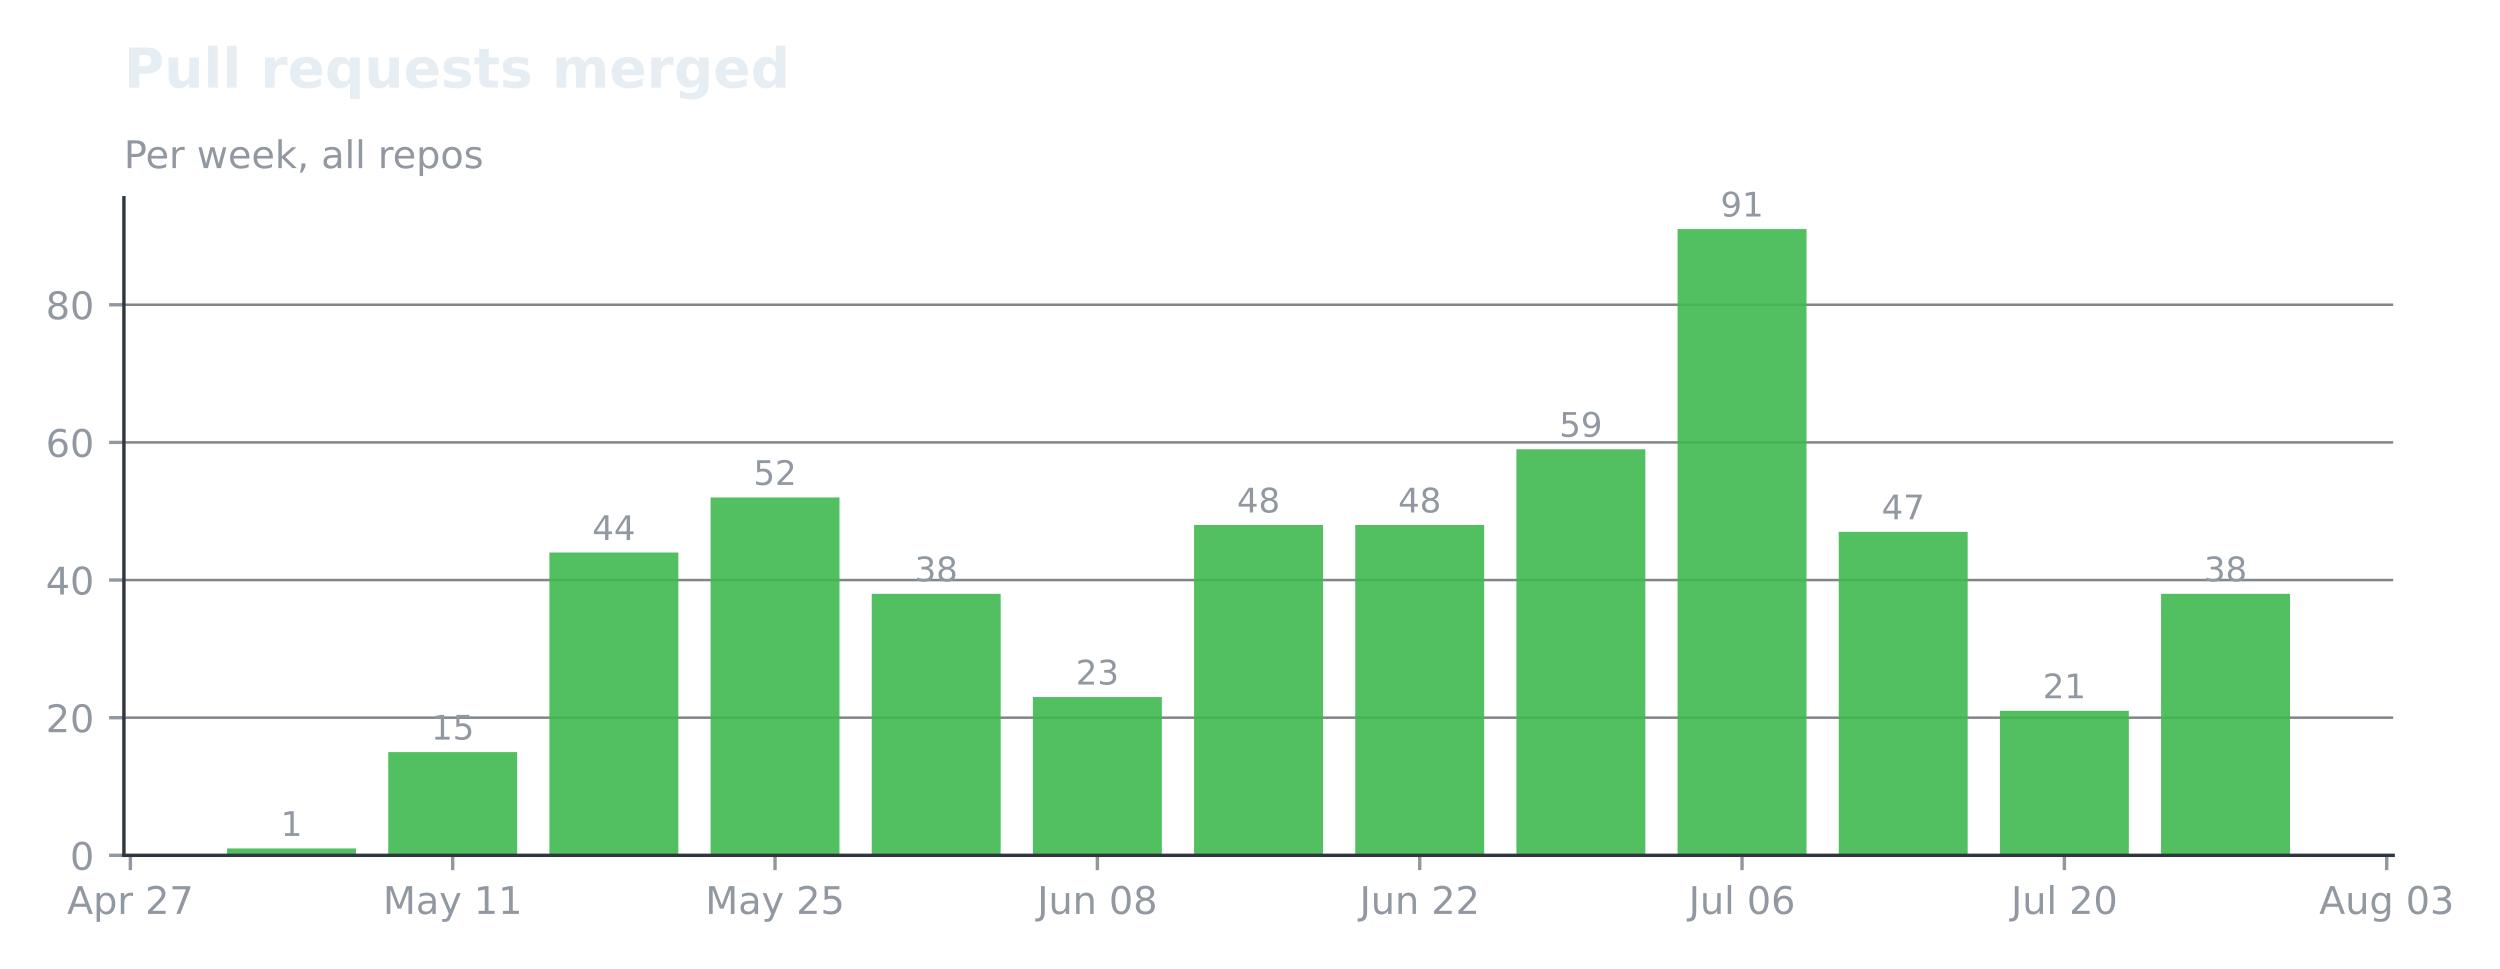
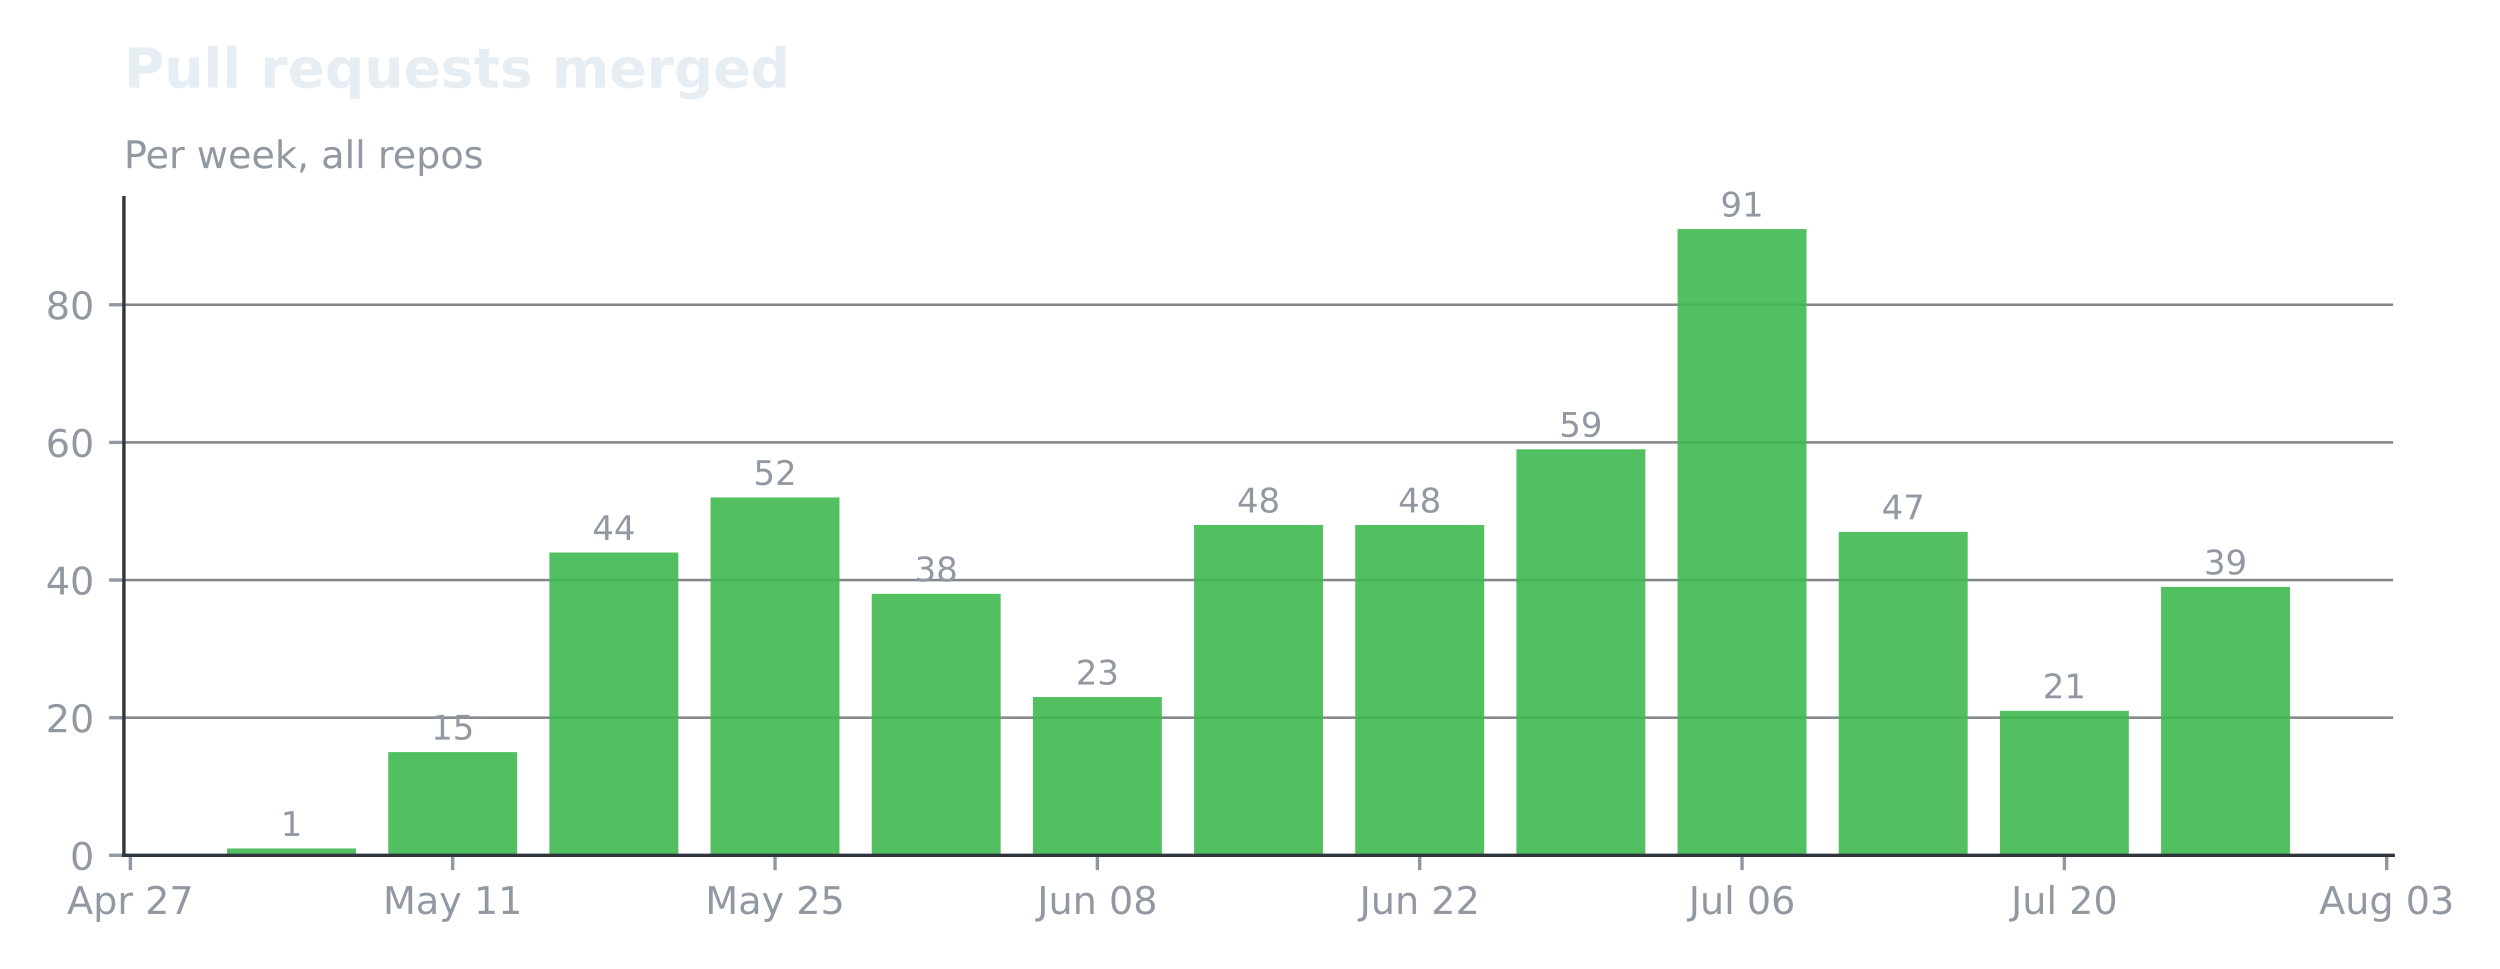
<svg xmlns="http://www.w3.org/2000/svg" xmlns:xlink="http://www.w3.org/1999/xlink" width="590.154pt" height="228.711pt" viewBox="0 0 590.154 228.711" version="1.1">
  <defs>
    <style type="text/css">*{stroke-linejoin: round; stroke-linecap: butt}</style>
  </defs>
  <g id="figure_1">
    <g id="patch_1">
      <path d="M 0 228.711  L 590.154 228.711  L 590.154 -0  L 0 -0  L 0 228.711  z " style="fill: none; opacity: 0" />
    </g>
    <g id="axes_1">
      <g id="patch_2">
        <path d="M 29.253 201.91  L 564.933 201.91  L 564.933 46.678  L 29.253 46.678  L 29.253 201.91  z " style="fill: none" />
      </g>
      <g id="matplotlib.axis_1">
        <g id="xtick_1">
          <g id="line2d_1">
            <defs>
-               <path id="m33a579d1f7" d="M 0 0  L 0 3.5  " style="stroke: #9198a1; stroke-width: 0.8" />
+               <path id="m5491153272" d="M 0 0  L 0 3.5  " style="stroke: #9198a1; stroke-width: 0.8" />
            </defs>
            <g>
-               <use xlink:href="#m33a579d1f7" x="30.774" y="201.91" style="fill: #9198a1; stroke: #9198a1; stroke-width: 0.8" />
+               <use xlink:href="#m5491153272" x="30.774" y="201.91" style="fill: #9198a1; stroke: #9198a1; stroke-width: 0.8" />
            </g>
          </g>
          <g id="text_1">
            <g style="fill: #9198a1" transform="translate(15.83291 215.7479) scale(0.09 -0.09)">
              <defs>
                <path id="DejaVuSans-24" d="M 2188 4044  L 1331 1722  L 3047 1722  L 2188 4044  z M 1831 4666  L 2547 4666  L 4325 0  L 3669 0  L 3244 1197  L 1141 1197  L 716 0  L 50 0  L 1831 4666  z " transform="scale(0.015625)" />
                <path id="DejaVuSans-53" d="M 1159 525  L 1159 -1331  L 581 -1331  L 581 3500  L 1159 3500  L 1159 2969  Q 1341 3281 1617 3432  Q 1894 3584 2278 3584  Q 2916 3584 3314 3078  Q 3713 2572 3713 1747  Q 3713 922 3314 415  Q 2916 -91 2278 -91  Q 1894 -91 1617 61  Q 1341 213 1159 525  z M 3116 1747  Q 3116 2381 2855 2742  Q 2594 3103 2138 3103  Q 1681 3103 1420 2742  Q 1159 2381 1159 1747  Q 1159 1113 1420 752  Q 1681 391 2138 391  Q 2594 391 2855 752  Q 3116 1113 3116 1747  z " transform="scale(0.015625)" />
                <path id="DejaVuSans-55" d="M 2631 2963  Q 2534 3019 2420 3045  Q 2306 3072 2169 3072  Q 1681 3072 1420 2755  Q 1159 2438 1159 1844  L 1159 0  L 581 0  L 581 3500  L 1159 3500  L 1159 2956  Q 1341 3275 1631 3429  Q 1922 3584 2338 3584  Q 2397 3584 2469 3576  Q 2541 3569 2628 3553  L 2631 2963  z " transform="scale(0.015625)" />
                <path id="DejaVuSans-3" transform="scale(0.015625)" />
                <path id="DejaVuSans-15" d="M 1228 531  L 3431 531  L 3431 0  L 469 0  L 469 531  Q 828 903 1448 1529  Q 2069 2156 2228 2338  Q 2531 2678 2651 2914  Q 2772 3150 2772 3378  Q 2772 3750 2511 3984  Q 2250 4219 1831 4219  Q 1534 4219 1204 4116  Q 875 4013 500 3803  L 500 4441  Q 881 4594 1212 4672  Q 1544 4750 1819 4750  Q 2544 4750 2975 4387  Q 3406 4025 3406 3419  Q 3406 3131 3298 2873  Q 3191 2616 2906 2266  Q 2828 2175 2409 1742  Q 1991 1309 1228 531  z " transform="scale(0.015625)" />
                <path id="DejaVuSans-1a" d="M 525 4666  L 3525 4666  L 3525 4397  L 1831 0  L 1172 0  L 2766 4134  L 525 4134  L 525 4666  z " transform="scale(0.015625)" />
              </defs>
              <use xlink:href="#DejaVuSans-24" />
              <use xlink:href="#DejaVuSans-53" transform="translate(68.40625 0)" />
              <use xlink:href="#DejaVuSans-55" transform="translate(131.8906 0)" />
              <use xlink:href="#DejaVuSans-3" transform="translate(173 0)" />
              <use xlink:href="#DejaVuSans-15" transform="translate(204.7812 0)" />
              <use xlink:href="#DejaVuSans-1a" transform="translate(268.4062 0)" />
            </g>
          </g>
        </g>
        <g id="xtick_2">
          <g id="line2d_2">
            <g>
-               <use xlink:href="#m33a579d1f7" x="106.865" y="201.91" style="fill: #9198a1; stroke: #9198a1; stroke-width: 0.8" />
+               <use xlink:href="#m5491153272" x="106.865" y="201.91" style="fill: #9198a1; stroke: #9198a1; stroke-width: 0.8" />
            </g>
          </g>
          <g id="text_2">
            <g style="fill: #9198a1" transform="translate(90.40507 215.7479) scale(0.09 -0.09)">
              <defs>
                <path id="DejaVuSans-30" d="M 628 4666  L 1569 4666  L 2759 1491  L 3956 4666  L 4897 4666  L 4897 0  L 4281 0  L 4281 4097  L 3078 897  L 2444 897  L 1241 4097  L 1241 0  L 628 0  L 628 4666  z " transform="scale(0.015625)" />
                <path id="DejaVuSans-44" d="M 2194 1759  Q 1497 1759 1228 1600  Q 959 1441 959 1056  Q 959 750 1161 570  Q 1363 391 1709 391  Q 2188 391 2477 730  Q 2766 1069 2766 1631  L 2766 1759  L 2194 1759  z M 3341 1997  L 3341 0  L 2766 0  L 2766 531  Q 2569 213 2275 61  Q 1981 -91 1556 -91  Q 1019 -91 701 211  Q 384 513 384 1019  Q 384 1609 779 1909  Q 1175 2209 1959 2209  L 2766 2209  L 2766 2266  Q 2766 2663 2505 2880  Q 2244 3097 1772 3097  Q 1472 3097 1187 3025  Q 903 2953 641 2809  L 641 3341  Q 956 3463 1253 3523  Q 1550 3584 1831 3584  Q 2591 3584 2966 3190  Q 3341 2797 3341 1997  z " transform="scale(0.015625)" />
                <path id="DejaVuSans-5c" d="M 2059 -325  Q 1816 -950 1584 -1140  Q 1353 -1331 966 -1331  L 506 -1331  L 506 -850  L 844 -850  Q 1081 -850 1212 -737  Q 1344 -625 1503 -206  L 1606 56  L 191 3500  L 800 3500  L 1894 763  L 2988 3500  L 3597 3500  L 2059 -325  z " transform="scale(0.015625)" />
                <path id="DejaVuSans-14" d="M 794 531  L 1825 531  L 1825 4091  L 703 3866  L 703 4441  L 1819 4666  L 2450 4666  L 2450 531  L 3481 531  L 3481 0  L 794 0  L 794 531  z " transform="scale(0.015625)" />
              </defs>
              <use xlink:href="#DejaVuSans-30" />
              <use xlink:href="#DejaVuSans-44" transform="translate(86.28125 0)" />
              <use xlink:href="#DejaVuSans-5c" transform="translate(147.5625 0)" />
              <use xlink:href="#DejaVuSans-3" transform="translate(206.75 0)" />
              <use xlink:href="#DejaVuSans-14" transform="translate(238.5312 0)" />
              <use xlink:href="#DejaVuSans-14" transform="translate(302.1562 0)" />
            </g>
          </g>
        </g>
        <g id="xtick_3">
          <g id="line2d_3">
            <g>
-               <use xlink:href="#m33a579d1f7" x="182.956" y="201.91" style="fill: #9198a1; stroke: #9198a1; stroke-width: 0.8" />
+               <use xlink:href="#m5491153272" x="182.956" y="201.91" style="fill: #9198a1; stroke: #9198a1; stroke-width: 0.8" />
            </g>
          </g>
          <g id="text_3">
            <g style="fill: #9198a1" transform="translate(166.496 215.7479) scale(0.09 -0.09)">
              <defs>
                <path id="DejaVuSans-18" d="M 691 4666  L 3169 4666  L 3169 4134  L 1269 4134  L 1269 2991  Q 1406 3038 1543 3061  Q 1681 3084 1819 3084  Q 2600 3084 3056 2656  Q 3513 2228 3513 1497  Q 3513 744 3044 326  Q 2575 -91 1722 -91  Q 1428 -91 1123 -41  Q 819 9 494 109  L 494 744  Q 775 591 1075 516  Q 1375 441 1709 441  Q 2250 441 2565 725  Q 2881 1009 2881 1497  Q 2881 1984 2565 2268  Q 2250 2553 1709 2553  Q 1456 2553 1204 2497  Q 953 2441 691 2322  L 691 4666  z " transform="scale(0.015625)" />
              </defs>
              <use xlink:href="#DejaVuSans-30" />
              <use xlink:href="#DejaVuSans-44" transform="translate(86.28125 0)" />
              <use xlink:href="#DejaVuSans-5c" transform="translate(147.5625 0)" />
              <use xlink:href="#DejaVuSans-3" transform="translate(206.75 0)" />
              <use xlink:href="#DejaVuSans-15" transform="translate(238.5312 0)" />
              <use xlink:href="#DejaVuSans-18" transform="translate(302.1562 0)" />
            </g>
          </g>
        </g>
        <g id="xtick_4">
          <g id="line2d_4">
            <g>
-               <use xlink:href="#m33a579d1f7" x="259.047" y="201.91" style="fill: #9198a1; stroke: #9198a1; stroke-width: 0.8" />
+               <use xlink:href="#m5491153272" x="259.047" y="201.91" style="fill: #9198a1; stroke: #9198a1; stroke-width: 0.8" />
            </g>
          </g>
          <g id="text_4">
            <g style="fill: #9198a1" transform="translate(244.8594 215.7479) scale(0.09 -0.09)">
              <defs>
                <path id="DejaVuSans-2d" d="M 628 4666  L 1259 4666  L 1259 325  Q 1259 -519 939 -900  Q 619 -1281 -91 -1281  L -331 -1281  L -331 -750  L -134 -750  Q 284 -750 456 -515  Q 628 -281 628 325  L 628 4666  z " transform="scale(0.015625)" />
                <path id="DejaVuSans-58" d="M 544 1381  L 544 3500  L 1119 3500  L 1119 1403  Q 1119 906 1312 657  Q 1506 409 1894 409  Q 2359 409 2629 706  Q 2900 1003 2900 1516  L 2900 3500  L 3475 3500  L 3475 0  L 2900 0  L 2900 538  Q 2691 219 2414 64  Q 2138 -91 1772 -91  Q 1169 -91 856 284  Q 544 659 544 1381  z M 1991 3584  L 1991 3584  z " transform="scale(0.015625)" />
                <path id="DejaVuSans-51" d="M 3513 2113  L 3513 0  L 2938 0  L 2938 2094  Q 2938 2591 2744 2837  Q 2550 3084 2163 3084  Q 1697 3084 1428 2787  Q 1159 2491 1159 1978  L 1159 0  L 581 0  L 581 3500  L 1159 3500  L 1159 2956  Q 1366 3272 1645 3428  Q 1925 3584 2291 3584  Q 2894 3584 3203 3211  Q 3513 2838 3513 2113  z " transform="scale(0.015625)" />
                <path id="DejaVuSans-13" d="M 2034 4250  Q 1547 4250 1301 3770  Q 1056 3291 1056 2328  Q 1056 1369 1301 889  Q 1547 409 2034 409  Q 2525 409 2770 889  Q 3016 1369 3016 2328  Q 3016 3291 2770 3770  Q 2525 4250 2034 4250  z M 2034 4750  Q 2819 4750 3233 4129  Q 3647 3509 3647 2328  Q 3647 1150 3233 529  Q 2819 -91 2034 -91  Q 1250 -91 836 529  Q 422 1150 422 2328  Q 422 3509 836 4129  Q 1250 4750 2034 4750  z " transform="scale(0.015625)" />
                <path id="DejaVuSans-1b" d="M 2034 2216  Q 1584 2216 1326 1975  Q 1069 1734 1069 1313  Q 1069 891 1326 650  Q 1584 409 2034 409  Q 2484 409 2743 651  Q 3003 894 3003 1313  Q 3003 1734 2745 1975  Q 2488 2216 2034 2216  z M 1403 2484  Q 997 2584 770 2862  Q 544 3141 544 3541  Q 544 4100 942 4425  Q 1341 4750 2034 4750  Q 2731 4750 3128 4425  Q 3525 4100 3525 3541  Q 3525 3141 3298 2862  Q 3072 2584 2669 2484  Q 3125 2378 3379 2068  Q 3634 1759 3634 1313  Q 3634 634 3220 271  Q 2806 -91 2034 -91  Q 1263 -91 848 271  Q 434 634 434 1313  Q 434 1759 690 2068  Q 947 2378 1403 2484  z M 1172 3481  Q 1172 3119 1398 2916  Q 1625 2713 2034 2713  Q 2441 2713 2670 2916  Q 2900 3119 2900 3481  Q 2900 3844 2670 4047  Q 2441 4250 2034 4250  Q 1625 4250 1398 4047  Q 1172 3844 1172 3481  z " transform="scale(0.015625)" />
              </defs>
              <use xlink:href="#DejaVuSans-2d" />
              <use xlink:href="#DejaVuSans-58" transform="translate(29.5 0)" />
              <use xlink:href="#DejaVuSans-51" transform="translate(92.875 0)" />
              <use xlink:href="#DejaVuSans-3" transform="translate(156.25 0)" />
              <use xlink:href="#DejaVuSans-13" transform="translate(188.0312 0)" />
              <use xlink:href="#DejaVuSans-1b" transform="translate(251.6562 0)" />
            </g>
          </g>
        </g>
        <g id="xtick_5">
          <g id="line2d_5">
            <g>
-               <use xlink:href="#m33a579d1f7" x="335.138" y="201.91" style="fill: #9198a1; stroke: #9198a1; stroke-width: 0.8" />
+               <use xlink:href="#m5491153272" x="335.138" y="201.91" style="fill: #9198a1; stroke: #9198a1; stroke-width: 0.8" />
            </g>
          </g>
          <g id="text_5">
            <g style="fill: #9198a1" transform="translate(320.9503 215.7479) scale(0.09 -0.09)">
              <use xlink:href="#DejaVuSans-2d" />
              <use xlink:href="#DejaVuSans-58" transform="translate(29.5 0)" />
              <use xlink:href="#DejaVuSans-51" transform="translate(92.875 0)" />
              <use xlink:href="#DejaVuSans-3" transform="translate(156.25 0)" />
              <use xlink:href="#DejaVuSans-15" transform="translate(188.0312 0)" />
              <use xlink:href="#DejaVuSans-15" transform="translate(251.6562 0)" />
            </g>
          </g>
        </g>
        <g id="xtick_6">
          <g id="line2d_6">
            <g>
-               <use xlink:href="#m33a579d1f7" x="411.229" y="201.91" style="fill: #9198a1; stroke: #9198a1; stroke-width: 0.8" />
+               <use xlink:href="#m5491153272" x="411.229" y="201.91" style="fill: #9198a1; stroke: #9198a1; stroke-width: 0.8" />
            </g>
          </g>
          <g id="text_6">
            <g style="fill: #9198a1" transform="translate(398.6429 215.7486) scale(0.09 -0.09)">
              <defs>
                <path id="DejaVuSans-4f" d="M 603 4863  L 1178 4863  L 1178 0  L 603 0  L 603 4863  z " transform="scale(0.015625)" />
                <path id="DejaVuSans-19" d="M 2113 2584  Q 1688 2584 1439 2293  Q 1191 2003 1191 1497  Q 1191 994 1439 701  Q 1688 409 2113 409  Q 2538 409 2786 701  Q 3034 994 3034 1497  Q 3034 2003 2786 2293  Q 2538 2584 2113 2584  z M 3366 4563  L 3366 3988  Q 3128 4100 2886 4159  Q 2644 4219 2406 4219  Q 1781 4219 1451 3797  Q 1122 3375 1075 2522  Q 1259 2794 1537 2939  Q 1816 3084 2150 3084  Q 2853 3084 3261 2657  Q 3669 2231 3669 1497  Q 3669 778 3244 343  Q 2819 -91 2113 -91  Q 1303 -91 875 529  Q 447 1150 447 2328  Q 447 3434 972 4092  Q 1497 4750 2381 4750  Q 2619 4750 2861 4703  Q 3103 4656 3366 4563  z " transform="scale(0.015625)" />
              </defs>
              <use xlink:href="#DejaVuSans-2d" />
              <use xlink:href="#DejaVuSans-58" transform="translate(29.5 0)" />
              <use xlink:href="#DejaVuSans-4f" transform="translate(92.875 0)" />
              <use xlink:href="#DejaVuSans-3" transform="translate(120.6562 0)" />
              <use xlink:href="#DejaVuSans-13" transform="translate(152.4375 0)" />
              <use xlink:href="#DejaVuSans-19" transform="translate(216.0625 0)" />
            </g>
          </g>
        </g>
        <g id="xtick_7">
          <g id="line2d_7">
            <g>
-               <use xlink:href="#m33a579d1f7" x="487.32" y="201.91" style="fill: #9198a1; stroke: #9198a1; stroke-width: 0.8" />
+               <use xlink:href="#m5491153272" x="487.32" y="201.91" style="fill: #9198a1; stroke: #9198a1; stroke-width: 0.8" />
            </g>
          </g>
          <g id="text_7">
            <g style="fill: #9198a1" transform="translate(474.7338 215.7486) scale(0.09 -0.09)">
              <use xlink:href="#DejaVuSans-2d" />
              <use xlink:href="#DejaVuSans-58" transform="translate(29.5 0)" />
              <use xlink:href="#DejaVuSans-4f" transform="translate(92.875 0)" />
              <use xlink:href="#DejaVuSans-3" transform="translate(120.6562 0)" />
              <use xlink:href="#DejaVuSans-15" transform="translate(152.4375 0)" />
              <use xlink:href="#DejaVuSans-13" transform="translate(216.0625 0)" />
            </g>
          </g>
        </g>
        <g id="xtick_8">
          <g id="line2d_8">
            <g>
-               <use xlink:href="#m33a579d1f7" x="563.411" y="201.91" style="fill: #9198a1; stroke: #9198a1; stroke-width: 0.8" />
+               <use xlink:href="#m5491153272" x="563.411" y="201.91" style="fill: #9198a1; stroke: #9198a1; stroke-width: 0.8" />
            </g>
          </g>
          <g id="text_8">
            <g style="fill: #9198a1" transform="translate(547.4673 215.7479) scale(0.09 -0.09)">
              <defs>
                <path id="DejaVuSans-4a" d="M 2906 1791  Q 2906 2416 2648 2759  Q 2391 3103 1925 3103  Q 1463 3103 1205 2759  Q 947 2416 947 1791  Q 947 1169 1205 825  Q 1463 481 1925 481  Q 2391 481 2648 825  Q 2906 1169 2906 1791  z M 3481 434  Q 3481 -459 3084 -895  Q 2688 -1331 1869 -1331  Q 1566 -1331 1297 -1286  Q 1028 -1241 775 -1147  L 775 -588  Q 1028 -725 1275 -790  Q 1522 -856 1778 -856  Q 2344 -856 2625 -561  Q 2906 -266 2906 331  L 2906 616  Q 2728 306 2450 153  Q 2172 0 1784 0  Q 1141 0 747 490  Q 353 981 353 1791  Q 353 2603 747 3093  Q 1141 3584 1784 3584  Q 2172 3584 2450 3431  Q 2728 3278 2906 2969  L 2906 3500  L 3481 3500  L 3481 434  z " transform="scale(0.015625)" />
                <path id="DejaVuSans-16" d="M 2597 2516  Q 3050 2419 3304 2112  Q 3559 1806 3559 1356  Q 3559 666 3084 287  Q 2609 -91 1734 -91  Q 1441 -91 1130 -33  Q 819 25 488 141  L 488 750  Q 750 597 1062 519  Q 1375 441 1716 441  Q 2309 441 2620 675  Q 2931 909 2931 1356  Q 2931 1769 2642 2001  Q 2353 2234 1838 2234  L 1294 2234  L 1294 2753  L 1863 2753  Q 2328 2753 2575 2939  Q 2822 3125 2822 3475  Q 2822 3834 2567 4026  Q 2313 4219 1838 4219  Q 1578 4219 1281 4162  Q 984 4106 628 3988  L 628 4550  Q 988 4650 1302 4700  Q 1616 4750 1894 4750  Q 2613 4750 3031 4423  Q 3450 4097 3450 3541  Q 3450 3153 3228 2886  Q 3006 2619 2597 2516  z " transform="scale(0.015625)" />
              </defs>
              <use xlink:href="#DejaVuSans-24" />
              <use xlink:href="#DejaVuSans-58" transform="translate(68.40625 0)" />
              <use xlink:href="#DejaVuSans-4a" transform="translate(131.7812 0)" />
              <use xlink:href="#DejaVuSans-3" transform="translate(195.2656 0)" />
              <use xlink:href="#DejaVuSans-13" transform="translate(227.0469 0)" />
              <use xlink:href="#DejaVuSans-16" transform="translate(290.6719 0)" />
            </g>
          </g>
        </g>
      </g>
      <g id="matplotlib.axis_2">
        <g id="ytick_1">
          <g id="line2d_9">
-             <path d="M 29.253 201.91  L 564.933 201.91  " clip-path="url(#p645b3ab4ba)" style="fill: none; stroke: #30363d; stroke-opacity: 0.6; stroke-width: 0.6; stroke-linecap: square" />
+             <path d="M 29.253 201.91  L 564.933 201.91  " clip-path="url(#p26907ecb6c)" style="fill: none; stroke: #30363d; stroke-opacity: 0.6; stroke-width: 0.6; stroke-linecap: square" />
          </g>
          <g id="line2d_10">
            <defs>
-               <path id="ma29fd2437d" d="M 0 0  L -3.5 0  " style="stroke: #9198a1; stroke-width: 0.8" />
+               <path id="m7b99472237" d="M 0 0  L -3.5 0  " style="stroke: #9198a1; stroke-width: 0.8" />
            </defs>
            <g>
-               <use xlink:href="#ma29fd2437d" x="29.253" y="201.91" style="fill: #9198a1; stroke: #9198a1; stroke-width: 0.8" />
+               <use xlink:href="#m7b99472237" x="29.253" y="201.91" style="fill: #9198a1; stroke: #9198a1; stroke-width: 0.8" />
            </g>
          </g>
          <g id="text_9">
            <g style="fill: #9198a1" transform="translate(16.52625 205.3289) scale(0.09 -0.09)">
              <use xlink:href="#DejaVuSans-13" />
            </g>
          </g>
        </g>
        <g id="ytick_2">
          <g id="line2d_11">
-             <path d="M 29.253 169.418  L 564.933 169.418  " clip-path="url(#p645b3ab4ba)" style="fill: none; stroke: #30363d; stroke-opacity: 0.6; stroke-width: 0.6; stroke-linecap: square" />
+             <path d="M 29.253 169.418  L 564.933 169.418  " clip-path="url(#p26907ecb6c)" style="fill: none; stroke: #30363d; stroke-opacity: 0.6; stroke-width: 0.6; stroke-linecap: square" />
          </g>
          <g id="line2d_12">
            <g>
-               <use xlink:href="#ma29fd2437d" x="29.253" y="169.418" style="fill: #9198a1; stroke: #9198a1; stroke-width: 0.8" />
+               <use xlink:href="#m7b99472237" x="29.253" y="169.418" style="fill: #9198a1; stroke: #9198a1; stroke-width: 0.8" />
            </g>
          </g>
          <g id="text_10">
            <g style="fill: #9198a1" transform="translate(10.8 172.8366) scale(0.09 -0.09)">
              <use xlink:href="#DejaVuSans-15" />
              <use xlink:href="#DejaVuSans-13" transform="translate(63.625 0)" />
            </g>
          </g>
        </g>
        <g id="ytick_3">
          <g id="line2d_13">
-             <path d="M 29.253 136.925  L 564.933 136.925  " clip-path="url(#p645b3ab4ba)" style="fill: none; stroke: #30363d; stroke-opacity: 0.6; stroke-width: 0.6; stroke-linecap: square" />
+             <path d="M 29.253 136.925  L 564.933 136.925  " clip-path="url(#p26907ecb6c)" style="fill: none; stroke: #30363d; stroke-opacity: 0.6; stroke-width: 0.6; stroke-linecap: square" />
          </g>
          <g id="line2d_14">
            <g>
-               <use xlink:href="#ma29fd2437d" x="29.253" y="136.925" style="fill: #9198a1; stroke: #9198a1; stroke-width: 0.8" />
+               <use xlink:href="#m7b99472237" x="29.253" y="136.925" style="fill: #9198a1; stroke: #9198a1; stroke-width: 0.8" />
            </g>
          </g>
          <g id="text_11">
            <g style="fill: #9198a1" transform="translate(10.8 140.3443) scale(0.09 -0.09)">
              <defs>
                <path id="DejaVuSans-17" d="M 2419 4116  L 825 1625  L 2419 1625  L 2419 4116  z M 2253 4666  L 3047 4666  L 3047 1625  L 3713 1625  L 3713 1100  L 3047 1100  L 3047 0  L 2419 0  L 2419 1100  L 313 1100  L 313 1709  L 2253 4666  z " transform="scale(0.015625)" />
              </defs>
              <use xlink:href="#DejaVuSans-17" />
              <use xlink:href="#DejaVuSans-13" transform="translate(63.625 0)" />
            </g>
          </g>
        </g>
        <g id="ytick_4">
          <g id="line2d_15">
-             <path d="M 29.253 104.433  L 564.933 104.433  " clip-path="url(#p645b3ab4ba)" style="fill: none; stroke: #30363d; stroke-opacity: 0.6; stroke-width: 0.6; stroke-linecap: square" />
+             <path d="M 29.253 104.433  L 564.933 104.433  " clip-path="url(#p26907ecb6c)" style="fill: none; stroke: #30363d; stroke-opacity: 0.6; stroke-width: 0.6; stroke-linecap: square" />
          </g>
          <g id="line2d_16">
            <g>
-               <use xlink:href="#ma29fd2437d" x="29.253" y="104.433" style="fill: #9198a1; stroke: #9198a1; stroke-width: 0.8" />
+               <use xlink:href="#m7b99472237" x="29.253" y="104.433" style="fill: #9198a1; stroke: #9198a1; stroke-width: 0.8" />
            </g>
          </g>
          <g id="text_12">
            <g style="fill: #9198a1" transform="translate(10.8 107.852) scale(0.09 -0.09)">
              <use xlink:href="#DejaVuSans-19" />
              <use xlink:href="#DejaVuSans-13" transform="translate(63.625 0)" />
            </g>
          </g>
        </g>
        <g id="ytick_5">
          <g id="line2d_17">
-             <path d="M 29.253 71.941  L 564.933 71.941  " clip-path="url(#p645b3ab4ba)" style="fill: none; stroke: #30363d; stroke-opacity: 0.6; stroke-width: 0.6; stroke-linecap: square" />
+             <path d="M 29.253 71.941  L 564.933 71.941  " clip-path="url(#p26907ecb6c)" style="fill: none; stroke: #30363d; stroke-opacity: 0.6; stroke-width: 0.6; stroke-linecap: square" />
          </g>
          <g id="line2d_18">
            <g>
-               <use xlink:href="#ma29fd2437d" x="29.253" y="71.941" style="fill: #9198a1; stroke: #9198a1; stroke-width: 0.8" />
+               <use xlink:href="#m7b99472237" x="29.253" y="71.941" style="fill: #9198a1; stroke: #9198a1; stroke-width: 0.8" />
            </g>
          </g>
          <g id="text_13">
            <g style="fill: #9198a1" transform="translate(10.8 75.35968) scale(0.09 -0.09)">
              <use xlink:href="#DejaVuSans-1b" />
              <use xlink:href="#DejaVuSans-13" transform="translate(63.625 0)" />
            </g>
          </g>
        </g>
      </g>
      <g id="patch_3">
-         <path d="M 53.602 201.91  L 84.038 201.91  L 84.038 200.285  L 53.602 200.285  z " clip-path="url(#p645b3ab4ba)" style="fill: #3fb950; opacity: 0.9" />
+         <path d="M 53.602 201.91  L 84.038 201.91  L 84.038 200.285  L 53.602 200.285  z " clip-path="url(#p26907ecb6c)" style="fill: #3fb950; opacity: 0.9" />
      </g>
      <g id="patch_4">
-         <path d="M 91.647 201.91  L 122.083 201.91  L 122.083 177.541  L 91.647 177.541  z " clip-path="url(#p645b3ab4ba)" style="fill: #3fb950; opacity: 0.9" />
+         <path d="M 91.647 201.91  L 122.083 201.91  L 122.083 177.541  L 91.647 177.541  z " clip-path="url(#p26907ecb6c)" style="fill: #3fb950; opacity: 0.9" />
      </g>
      <g id="patch_5">
-         <path d="M 129.692 201.91  L 160.129 201.91  L 160.129 130.427  L 129.692 130.427  z " clip-path="url(#p645b3ab4ba)" style="fill: #3fb950; opacity: 0.9" />
+         <path d="M 129.692 201.91  L 160.129 201.91  L 160.129 130.427  L 129.692 130.427  z " clip-path="url(#p26907ecb6c)" style="fill: #3fb950; opacity: 0.9" />
      </g>
      <g id="patch_6">
-         <path d="M 167.738 201.91  L 198.174 201.91  L 198.174 117.43  L 167.738 117.43  z " clip-path="url(#p645b3ab4ba)" style="fill: #3fb950; opacity: 0.9" />
+         <path d="M 167.738 201.91  L 198.174 201.91  L 198.174 117.43  L 167.738 117.43  z " clip-path="url(#p26907ecb6c)" style="fill: #3fb950; opacity: 0.9" />
      </g>
      <g id="patch_7">
-         <path d="M 205.783 201.91  L 236.22 201.91  L 236.22 140.175  L 205.783 140.175  z " clip-path="url(#p645b3ab4ba)" style="fill: #3fb950; opacity: 0.9" />
+         <path d="M 205.783 201.91  L 236.22 201.91  L 236.22 140.175  L 205.783 140.175  z " clip-path="url(#p26907ecb6c)" style="fill: #3fb950; opacity: 0.9" />
      </g>
      <g id="patch_8">
-         <path d="M 243.829 201.91  L 274.265 201.91  L 274.265 164.544  L 243.829 164.544  z " clip-path="url(#p645b3ab4ba)" style="fill: #3fb950; opacity: 0.9" />
+         <path d="M 243.829 201.91  L 274.265 201.91  L 274.265 164.544  L 243.829 164.544  z " clip-path="url(#p26907ecb6c)" style="fill: #3fb950; opacity: 0.9" />
      </g>
      <g id="patch_9">
-         <path d="M 281.874 201.91  L 312.311 201.91  L 312.311 123.928  L 281.874 123.928  z " clip-path="url(#p645b3ab4ba)" style="fill: #3fb950; opacity: 0.9" />
+         <path d="M 281.874 201.91  L 312.311 201.91  L 312.311 123.928  L 281.874 123.928  z " clip-path="url(#p26907ecb6c)" style="fill: #3fb950; opacity: 0.9" />
      </g>
      <g id="patch_10">
-         <path d="M 319.92 201.91  L 350.356 201.91  L 350.356 123.928  L 319.92 123.928  z " clip-path="url(#p645b3ab4ba)" style="fill: #3fb950; opacity: 0.9" />
+         <path d="M 319.92 201.91  L 350.356 201.91  L 350.356 123.928  L 319.92 123.928  z " clip-path="url(#p26907ecb6c)" style="fill: #3fb950; opacity: 0.9" />
      </g>
      <g id="patch_11">
-         <path d="M 357.965 201.91  L 388.402 201.91  L 388.402 106.058  L 357.965 106.058  z " clip-path="url(#p645b3ab4ba)" style="fill: #3fb950; opacity: 0.9" />
+         <path d="M 357.965 201.91  L 388.402 201.91  L 388.402 106.058  L 357.965 106.058  z " clip-path="url(#p26907ecb6c)" style="fill: #3fb950; opacity: 0.9" />
      </g>
      <g id="patch_12">
-         <path d="M 396.011 201.91  L 426.447 201.91  L 426.447 54.07  L 396.011 54.07  z " clip-path="url(#p645b3ab4ba)" style="fill: #3fb950; opacity: 0.9" />
+         <path d="M 396.011 201.91  L 426.447 201.91  L 426.447 54.07  L 396.011 54.07  z " clip-path="url(#p26907ecb6c)" style="fill: #3fb950; opacity: 0.9" />
      </g>
      <g id="patch_13">
-         <path d="M 434.056 201.91  L 464.493 201.91  L 464.493 125.553  L 434.056 125.553  z " clip-path="url(#p645b3ab4ba)" style="fill: #3fb950; opacity: 0.9" />
+         <path d="M 434.056 201.91  L 464.493 201.91  L 464.493 125.553  L 434.056 125.553  z " clip-path="url(#p26907ecb6c)" style="fill: #3fb950; opacity: 0.9" />
      </g>
      <g id="patch_14">
-         <path d="M 472.102 201.91  L 502.538 201.91  L 502.538 167.793  L 472.102 167.793  z " clip-path="url(#p645b3ab4ba)" style="fill: #3fb950; opacity: 0.9" />
+         <path d="M 472.102 201.91  L 502.538 201.91  L 502.538 167.793  L 472.102 167.793  z " clip-path="url(#p26907ecb6c)" style="fill: #3fb950; opacity: 0.9" />
      </g>
      <g id="patch_15">
-         <path d="M 510.147 201.91  L 540.583 201.91  L 540.583 140.175  L 510.147 140.175  z " clip-path="url(#p645b3ab4ba)" style="fill: #3fb950; opacity: 0.9" />
+         <path d="M 510.147 201.91  L 540.583 201.91  L 540.583 138.55  L 510.147 138.55  z " clip-path="url(#p26907ecb6c)" style="fill: #3fb950; opacity: 0.9" />
      </g>
      <g id="patch_16">
        <path d="M 29.253 201.91  L 29.253 46.678  " style="fill: none; stroke: #30363d; stroke-width: 0.8; stroke-linejoin: miter; stroke-linecap: square" />
      </g>
      <g id="patch_17">
        <path d="M 29.253 201.91  L 564.933 201.91  " style="fill: none; stroke: #30363d; stroke-width: 0.8; stroke-linejoin: miter; stroke-linecap: square" />
      </g>
      <g id="text_14">
        <g style="fill: #9198a1" transform="translate(66.27477 197.3286) scale(0.08 -0.08)">
          <use xlink:href="#DejaVuSans-14" />
        </g>
      </g>
      <g id="text_15">
        <g style="fill: #9198a1" transform="translate(101.7752 174.5839) scale(0.08 -0.08)">
          <use xlink:href="#DejaVuSans-14" />
          <use xlink:href="#DejaVuSans-18" transform="translate(63.625 0)" />
        </g>
      </g>
      <g id="text_16">
        <g style="fill: #9198a1" transform="translate(139.8207 127.4701) scale(0.08 -0.08)">
          <use xlink:href="#DejaVuSans-17" />
          <use xlink:href="#DejaVuSans-17" transform="translate(63.625 0)" />
        </g>
      </g>
      <g id="text_17">
        <g style="fill: #9198a1" transform="translate(177.8661 114.4732) scale(0.08 -0.08)">
          <use xlink:href="#DejaVuSans-18" />
          <use xlink:href="#DejaVuSans-15" transform="translate(63.625 0)" />
        </g>
      </g>
      <g id="text_18">
        <g style="fill: #9198a1" transform="translate(215.9116 137.2178) scale(0.08 -0.08)">
          <use xlink:href="#DejaVuSans-16" />
          <use xlink:href="#DejaVuSans-1b" transform="translate(63.625 0)" />
        </g>
      </g>
      <g id="text_19">
        <g style="fill: #9198a1" transform="translate(253.957 161.587) scale(0.08 -0.08)">
          <use xlink:href="#DejaVuSans-15" />
          <use xlink:href="#DejaVuSans-16" transform="translate(63.625 0)" />
        </g>
      </g>
      <g id="text_20">
        <g style="fill: #9198a1" transform="translate(292.0025 120.9716) scale(0.08 -0.08)">
          <use xlink:href="#DejaVuSans-17" />
          <use xlink:href="#DejaVuSans-1b" transform="translate(63.625 0)" />
        </g>
      </g>
      <g id="text_21">
        <g style="fill: #9198a1" transform="translate(330.048 120.9716) scale(0.08 -0.08)">
          <use xlink:href="#DejaVuSans-17" />
          <use xlink:href="#DejaVuSans-1b" transform="translate(63.625 0)" />
        </g>
      </g>
      <g id="text_22">
        <g style="fill: #9198a1" transform="translate(368.0934 103.1009) scale(0.08 -0.08)">
          <defs>
            <path id="DejaVuSans-1c" d="M 703 97  L 703 672  Q 941 559 1184 500  Q 1428 441 1663 441  Q 2288 441 2617 861  Q 2947 1281 2994 2138  Q 2813 1869 2534 1725  Q 2256 1581 1919 1581  Q 1219 1581 811 2004  Q 403 2428 403 3163  Q 403 3881 828 4315  Q 1253 4750 1959 4750  Q 2769 4750 3195 4129  Q 3622 3509 3622 2328  Q 3622 1225 3098 567  Q 2575 -91 1691 -91  Q 1453 -91 1209 -44  Q 966 3 703 97  z M 1959 2075  Q 2384 2075 2632 2365  Q 2881 2656 2881 3163  Q 2881 3666 2632 3958  Q 2384 4250 1959 4250  Q 1534 4250 1286 3958  Q 1038 3666 1038 3163  Q 1038 2656 1286 2365  Q 1534 2075 1959 2075  z " transform="scale(0.015625)" />
          </defs>
          <use xlink:href="#DejaVuSans-18" />
          <use xlink:href="#DejaVuSans-1c" transform="translate(63.625 0)" />
        </g>
      </g>
      <g id="text_23">
        <g style="fill: #9198a1" transform="translate(406.1389 51.11317) scale(0.08 -0.08)">
          <use xlink:href="#DejaVuSans-1c" />
          <use xlink:href="#DejaVuSans-14" transform="translate(63.625 0)" />
        </g>
      </g>
      <g id="text_24">
        <g style="fill: #9198a1" transform="translate(444.1843 122.5962) scale(0.08 -0.08)">
          <use xlink:href="#DejaVuSans-17" />
          <use xlink:href="#DejaVuSans-1a" transform="translate(63.625 0)" />
        </g>
      </g>
      <g id="text_25">
        <g style="fill: #9198a1" transform="translate(482.2298 164.8362) scale(0.08 -0.08)">
          <use xlink:href="#DejaVuSans-15" />
          <use xlink:href="#DejaVuSans-14" transform="translate(63.625 0)" />
        </g>
      </g>
      <g id="text_26">
-         <g style="fill: #9198a1" transform="translate(520.2752 137.2178) scale(0.08 -0.08)">
+         <g style="fill: #9198a1" transform="translate(520.2752 135.5932) scale(0.08 -0.08)">
          <use xlink:href="#DejaVuSans-16" />
-           <use xlink:href="#DejaVuSans-1b" transform="translate(63.625 0)" />
+           <use xlink:href="#DejaVuSans-1c" transform="translate(63.625 0)" />
        </g>
      </g>
      <g id="text_27">
        <g style="fill: #9198a1" transform="translate(29.2525 39.69253) scale(0.09 -0.09)">
          <defs>
            <path id="DejaVuSans-33" d="M 1259 4147  L 1259 2394  L 2053 2394  Q 2494 2394 2734 2622  Q 2975 2850 2975 3272  Q 2975 3691 2734 3919  Q 2494 4147 2053 4147  L 1259 4147  z M 628 4666  L 2053 4666  Q 2838 4666 3239 4311  Q 3641 3956 3641 3272  Q 3641 2581 3239 2228  Q 2838 1875 2053 1875  L 1259 1875  L 1259 0  L 628 0  L 628 4666  z " transform="scale(0.015625)" />
            <path id="DejaVuSans-48" d="M 3597 1894  L 3597 1613  L 953 1613  Q 991 1019 1311 708  Q 1631 397 2203 397  Q 2534 397 2845 478  Q 3156 559 3463 722  L 3463 178  Q 3153 47 2828 -22  Q 2503 -91 2169 -91  Q 1331 -91 842 396  Q 353 884 353 1716  Q 353 2575 817 3079  Q 1281 3584 2069 3584  Q 2775 3584 3186 3129  Q 3597 2675 3597 1894  z M 3022 2063  Q 3016 2534 2758 2815  Q 2500 3097 2075 3097  Q 1594 3097 1305 2825  Q 1016 2553 972 2059  L 3022 2063  z " transform="scale(0.015625)" />
            <path id="DejaVuSans-5a" d="M 269 3500  L 844 3500  L 1563 769  L 2278 3500  L 2956 3500  L 3675 769  L 4391 3500  L 4966 3500  L 4050 0  L 3372 0  L 2619 2869  L 1863 0  L 1184 0  L 269 3500  z " transform="scale(0.015625)" />
            <path id="DejaVuSans-4e" d="M 581 4863  L 1159 4863  L 1159 1991  L 2875 3500  L 3609 3500  L 1753 1863  L 3688 0  L 2938 0  L 1159 1709  L 1159 0  L 581 0  L 581 4863  z " transform="scale(0.015625)" />
            <path id="DejaVuSans-f" d="M 750 794  L 1409 794  L 1409 256  L 897 -744  L 494 -744  L 750 256  L 750 794  z " transform="scale(0.015625)" />
            <path id="DejaVuSans-52" d="M 1959 3097  Q 1497 3097 1228 2736  Q 959 2375 959 1747  Q 959 1119 1226 758  Q 1494 397 1959 397  Q 2419 397 2687 759  Q 2956 1122 2956 1747  Q 2956 2369 2687 2733  Q 2419 3097 1959 3097  z M 1959 3584  Q 2709 3584 3137 3096  Q 3566 2609 3566 1747  Q 3566 888 3137 398  Q 2709 -91 1959 -91  Q 1206 -91 779 398  Q 353 888 353 1747  Q 353 2609 779 3096  Q 1206 3584 1959 3584  z " transform="scale(0.015625)" />
            <path id="DejaVuSans-56" d="M 2834 3397  L 2834 2853  Q 2591 2978 2328 3040  Q 2066 3103 1784 3103  Q 1356 3103 1142 2972  Q 928 2841 928 2578  Q 928 2378 1081 2264  Q 1234 2150 1697 2047  L 1894 2003  Q 2506 1872 2764 1633  Q 3022 1394 3022 966  Q 3022 478 2636 193  Q 2250 -91 1575 -91  Q 1294 -91 989 -36  Q 684 19 347 128  L 347 722  Q 666 556 975 473  Q 1284 391 1588 391  Q 1994 391 2212 530  Q 2431 669 2431 922  Q 2431 1156 2273 1281  Q 2116 1406 1581 1522  L 1381 1569  Q 847 1681 609 1914  Q 372 2147 372 2553  Q 372 3047 722 3315  Q 1072 3584 1716 3584  Q 2034 3584 2315 3537  Q 2597 3491 2834 3397  z " transform="scale(0.015625)" />
          </defs>
          <use xlink:href="#DejaVuSans-33" />
          <use xlink:href="#DejaVuSans-48" transform="translate(56.73438 0)" />
          <use xlink:href="#DejaVuSans-55" transform="translate(118.2656 0)" />
          <use xlink:href="#DejaVuSans-3" transform="translate(159.375 0)" />
          <use xlink:href="#DejaVuSans-5a" transform="translate(191.1562 0)" />
          <use xlink:href="#DejaVuSans-48" transform="translate(272.9375 0)" />
          <use xlink:href="#DejaVuSans-48" transform="translate(334.4688 0)" />
          <use xlink:href="#DejaVuSans-4e" transform="translate(396 0)" />
          <use xlink:href="#DejaVuSans-f" transform="translate(453.9062 0)" />
          <use xlink:href="#DejaVuSans-3" transform="translate(485.6875 0)" />
          <use xlink:href="#DejaVuSans-44" transform="translate(517.4688 0)" />
          <use xlink:href="#DejaVuSans-4f" transform="translate(578.75 0)" />
          <use xlink:href="#DejaVuSans-4f" transform="translate(606.5312 0)" />
          <use xlink:href="#DejaVuSans-3" transform="translate(634.3125 0)" />
          <use xlink:href="#DejaVuSans-55" transform="translate(666.0938 0)" />
          <use xlink:href="#DejaVuSans-48" transform="translate(705 0)" />
          <use xlink:href="#DejaVuSans-53" transform="translate(766.5312 0)" />
          <use xlink:href="#DejaVuSans-52" transform="translate(830.0156 0)" />
          <use xlink:href="#DejaVuSans-56" transform="translate(891.2031 0)" />
        </g>
      </g>
      <g id="text_28">
        <g style="fill: #e6edf3" transform="translate(29.2525 20.67797) scale(0.13 -0.13)">
          <defs>
            <path id="DejaVuSans-Bold-33" d="M 588 4666  L 2584 4666  Q 3475 4666 3951 4270  Q 4428 3875 4428 3144  Q 4428 2409 3951 2014  Q 3475 1619 2584 1619  L 1791 1619  L 1791 0  L 588 0  L 588 4666  z M 1791 3794  L 1791 2491  L 2456 2491  Q 2806 2491 2997 2661  Q 3188 2831 3188 3144  Q 3188 3456 2997 3625  Q 2806 3794 2456 3794  L 1791 3794  z " transform="scale(0.015625)" />
            <path id="DejaVuSans-Bold-58" d="M 500 1363  L 500 3500  L 1625 3500  L 1625 3150  Q 1625 2866 1622 2436  Q 1619 2006 1619 1863  Q 1619 1441 1641 1255  Q 1663 1069 1716 984  Q 1784 875 1895 815  Q 2006 756 2150 756  Q 2500 756 2700 1025  Q 2900 1294 2900 1772  L 2900 3500  L 4019 3500  L 4019 0  L 2900 0  L 2900 506  Q 2647 200 2364 54  Q 2081 -91 1741 -91  Q 1134 -91 817 281  Q 500 653 500 1363  z " transform="scale(0.015625)" />
            <path id="DejaVuSans-Bold-4f" d="M 538 4863  L 1656 4863  L 1656 0  L 538 0  L 538 4863  z " transform="scale(0.015625)" />
            <path id="DejaVuSans-Bold-3" transform="scale(0.015625)" />
            <path id="DejaVuSans-Bold-55" d="M 3138 2547  Q 2991 2616 2845 2648  Q 2700 2681 2553 2681  Q 2122 2681 1889 2404  Q 1656 2128 1656 1613  L 1656 0  L 538 0  L 538 3500  L 1656 3500  L 1656 2925  Q 1872 3269 2151 3426  Q 2431 3584 2822 3584  Q 2878 3584 2943 3579  Q 3009 3575 3134 3559  L 3138 2547  z " transform="scale(0.015625)" />
            <path id="DejaVuSans-Bold-48" d="M 4031 1759  L 4031 1441  L 1416 1441  Q 1456 1047 1700 850  Q 1944 653 2381 653  Q 2734 653 3104 758  Q 3475 863 3866 1075  L 3866 213  Q 3469 63 3072 -14  Q 2675 -91 2278 -91  Q 1328 -91 801 392  Q 275 875 275 1747  Q 275 2603 792 3093  Q 1309 3584 2216 3584  Q 3041 3584 3536 3087  Q 4031 2591 4031 1759  z M 2881 2131  Q 2881 2450 2695 2645  Q 2509 2841 2209 2841  Q 1884 2841 1681 2658  Q 1478 2475 1428 2131  L 2881 2131  z " transform="scale(0.015625)" />
            <path id="DejaVuSans-Bold-54" d="M 2181 2772  Q 1825 2772 1636 2509  Q 1447 2247 1447 1747  Q 1447 1247 1636 984  Q 1825 722 2181 722  Q 2541 722 2730 984  Q 2919 1247 2919 1747  Q 2919 2247 2730 2509  Q 2541 2772 2181 2772  z M 2919 506  Q 2688 197 2409 53  Q 2131 -91 1766 -91  Q 1119 -91 703 423  Q 288 938 288 1747  Q 288 2556 703 3067  Q 1119 3578 1766 3578  Q 2131 3578 2409 3434  Q 2688 3291 2919 2981  L 2919 3500  L 4044 3500  L 4044 -1331  L 2919 -1331  L 2919 506  z " transform="scale(0.015625)" />
            <path id="DejaVuSans-Bold-56" d="M 3272 3391  L 3272 2541  Q 2913 2691 2578 2766  Q 2244 2841 1947 2841  Q 1628 2841 1473 2761  Q 1319 2681 1319 2516  Q 1319 2381 1436 2309  Q 1553 2238 1856 2203  L 2053 2175  Q 2913 2066 3209 1816  Q 3506 1566 3506 1031  Q 3506 472 3093 190  Q 2681 -91 1863 -91  Q 1516 -91 1145 -36  Q 775 19 384 128  L 384 978  Q 719 816 1070 734  Q 1422 653 1784 653  Q 2113 653 2278 743  Q 2444 834 2444 1013  Q 2444 1163 2330 1236  Q 2216 1309 1875 1350  L 1678 1375  Q 931 1469 631 1722  Q 331 1975 331 2491  Q 331 3047 712 3315  Q 1094 3584 1881 3584  Q 2191 3584 2531 3537  Q 2872 3491 3272 3391  z " transform="scale(0.015625)" />
            <path id="DejaVuSans-Bold-57" d="M 1759 4494  L 1759 3500  L 2913 3500  L 2913 2700  L 1759 2700  L 1759 1216  Q 1759 972 1856 886  Q 1953 800 2241 800  L 2816 800  L 2816 0  L 1856 0  Q 1194 0 917 276  Q 641 553 641 1216  L 641 2700  L 84 2700  L 84 3500  L 641 3500  L 641 4494  L 1759 4494  z " transform="scale(0.015625)" />
            <path id="DejaVuSans-Bold-50" d="M 3781 2919  Q 3994 3244 4286 3414  Q 4578 3584 4928 3584  Q 5531 3584 5847 3212  Q 6163 2841 6163 2131  L 6163 0  L 5038 0  L 5038 1825  Q 5041 1866 5042 1909  Q 5044 1953 5044 2034  Q 5044 2406 4934 2573  Q 4825 2741 4581 2741  Q 4263 2741 4089 2478  Q 3916 2216 3909 1719  L 3909 0  L 2784 0  L 2784 1825  Q 2784 2406 2684 2573  Q 2584 2741 2328 2741  Q 2006 2741 1831 2477  Q 1656 2213 1656 1722  L 1656 0  L 531 0  L 531 3500  L 1656 3500  L 1656 2988  Q 1863 3284 2130 3434  Q 2397 3584 2719 3584  Q 3081 3584 3359 3409  Q 3638 3234 3781 2919  z " transform="scale(0.015625)" />
            <path id="DejaVuSans-Bold-4a" d="M 2919 594  Q 2688 288 2409 144  Q 2131 0 1766 0  Q 1125 0 706 504  Q 288 1009 288 1791  Q 288 2575 706 3076  Q 1125 3578 1766 3578  Q 2131 3578 2409 3434  Q 2688 3291 2919 2981  L 2919 3500  L 4044 3500  L 4044 353  Q 4044 -491 3511 -936  Q 2978 -1381 1966 -1381  Q 1638 -1381 1331 -1331  Q 1025 -1281 716 -1178  L 716 -306  Q 1009 -475 1290 -558  Q 1572 -641 1856 -641  Q 2406 -641 2662 -400  Q 2919 -159 2919 353  L 2919 594  z M 2181 2772  Q 1834 2772 1640 2515  Q 1447 2259 1447 1791  Q 1447 1309 1634 1061  Q 1822 813 2181 813  Q 2531 813 2725 1069  Q 2919 1325 2919 1791  Q 2919 2259 2725 2515  Q 2531 2772 2181 2772  z " transform="scale(0.015625)" />
            <path id="DejaVuSans-Bold-47" d="M 2919 2988  L 2919 4863  L 4044 4863  L 4044 0  L 2919 0  L 2919 506  Q 2688 197 2409 53  Q 2131 -91 1766 -91  Q 1119 -91 703 423  Q 288 938 288 1747  Q 288 2556 703 3070  Q 1119 3584 1766 3584  Q 2128 3584 2408 3439  Q 2688 3294 2919 2988  z M 2181 722  Q 2541 722 2730 984  Q 2919 1247 2919 1747  Q 2919 2247 2730 2509  Q 2541 2772 2181 2772  Q 1825 2772 1636 2509  Q 1447 2247 1447 1747  Q 1447 1247 1636 984  Q 1825 722 2181 722  z " transform="scale(0.015625)" />
          </defs>
          <use xlink:href="#DejaVuSans-Bold-33" />
          <use xlink:href="#DejaVuSans-Bold-58" transform="translate(73.29688 0)" />
          <use xlink:href="#DejaVuSans-Bold-4f" transform="translate(144.4844 0)" />
          <use xlink:href="#DejaVuSans-Bold-4f" transform="translate(178.7656 0)" />
          <use xlink:href="#DejaVuSans-Bold-3" transform="translate(213.0469 0)" />
          <use xlink:href="#DejaVuSans-Bold-55" transform="translate(247.8594 0)" />
          <use xlink:href="#DejaVuSans-Bold-48" transform="translate(297.1719 0)" />
          <use xlink:href="#DejaVuSans-Bold-54" transform="translate(365 0)" />
          <use xlink:href="#DejaVuSans-Bold-58" transform="translate(436.5781 0)" />
          <use xlink:href="#DejaVuSans-Bold-48" transform="translate(507.7656 0)" />
          <use xlink:href="#DejaVuSans-Bold-56" transform="translate(575.5938 0)" />
          <use xlink:href="#DejaVuSans-Bold-57" transform="translate(635.1094 0)" />
          <use xlink:href="#DejaVuSans-Bold-56" transform="translate(682.9062 0)" />
          <use xlink:href="#DejaVuSans-Bold-3" transform="translate(742.4219 0)" />
          <use xlink:href="#DejaVuSans-Bold-50" transform="translate(777.2344 0)" />
          <use xlink:href="#DejaVuSans-Bold-48" transform="translate(881.4375 0)" />
          <use xlink:href="#DejaVuSans-Bold-55" transform="translate(949.2656 0)" />
          <use xlink:href="#DejaVuSans-Bold-4a" transform="translate(998.5781 0)" />
          <use xlink:href="#DejaVuSans-Bold-48" transform="translate(1070.156 0)" />
          <use xlink:href="#DejaVuSans-Bold-47" transform="translate(1137.984 0)" />
        </g>
      </g>
    </g>
  </g>
  <defs>
-     <clipPath id="p645b3ab4ba">
+     <clipPath id="p26907ecb6c">
      <rect x="29.253" y="46.678" width="535.68" height="155.232" />
    </clipPath>
  </defs>
</svg>
